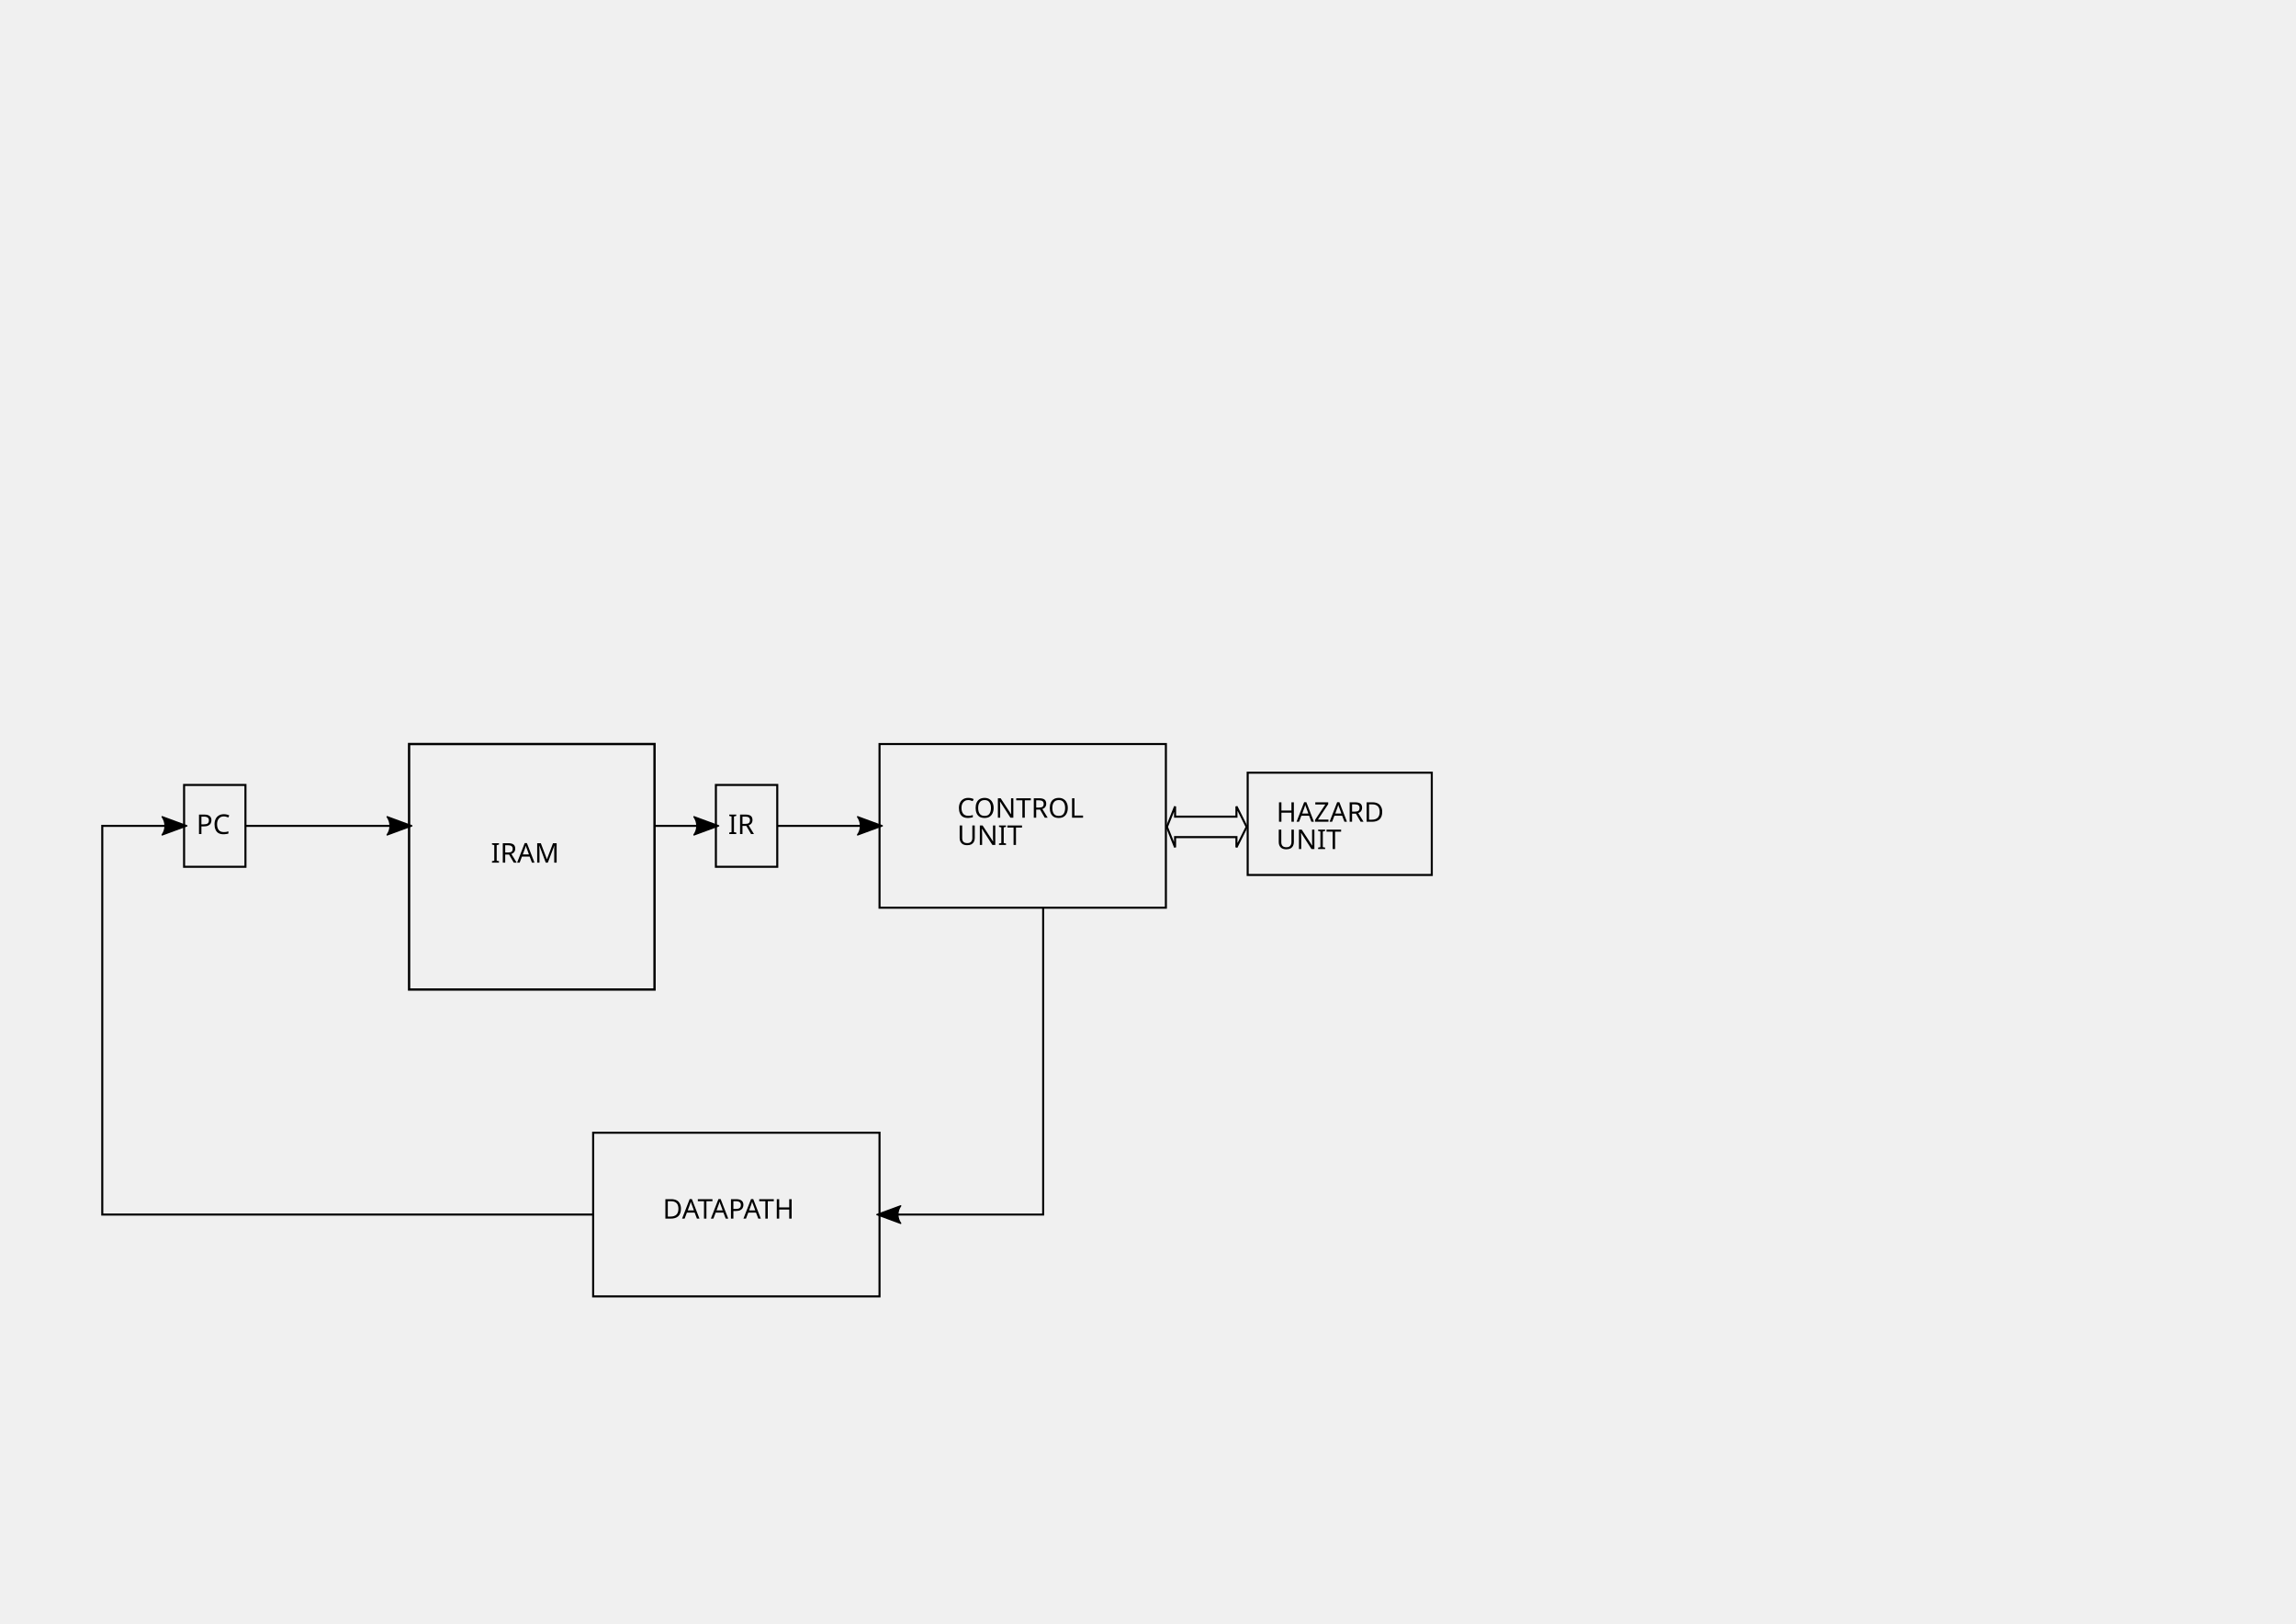
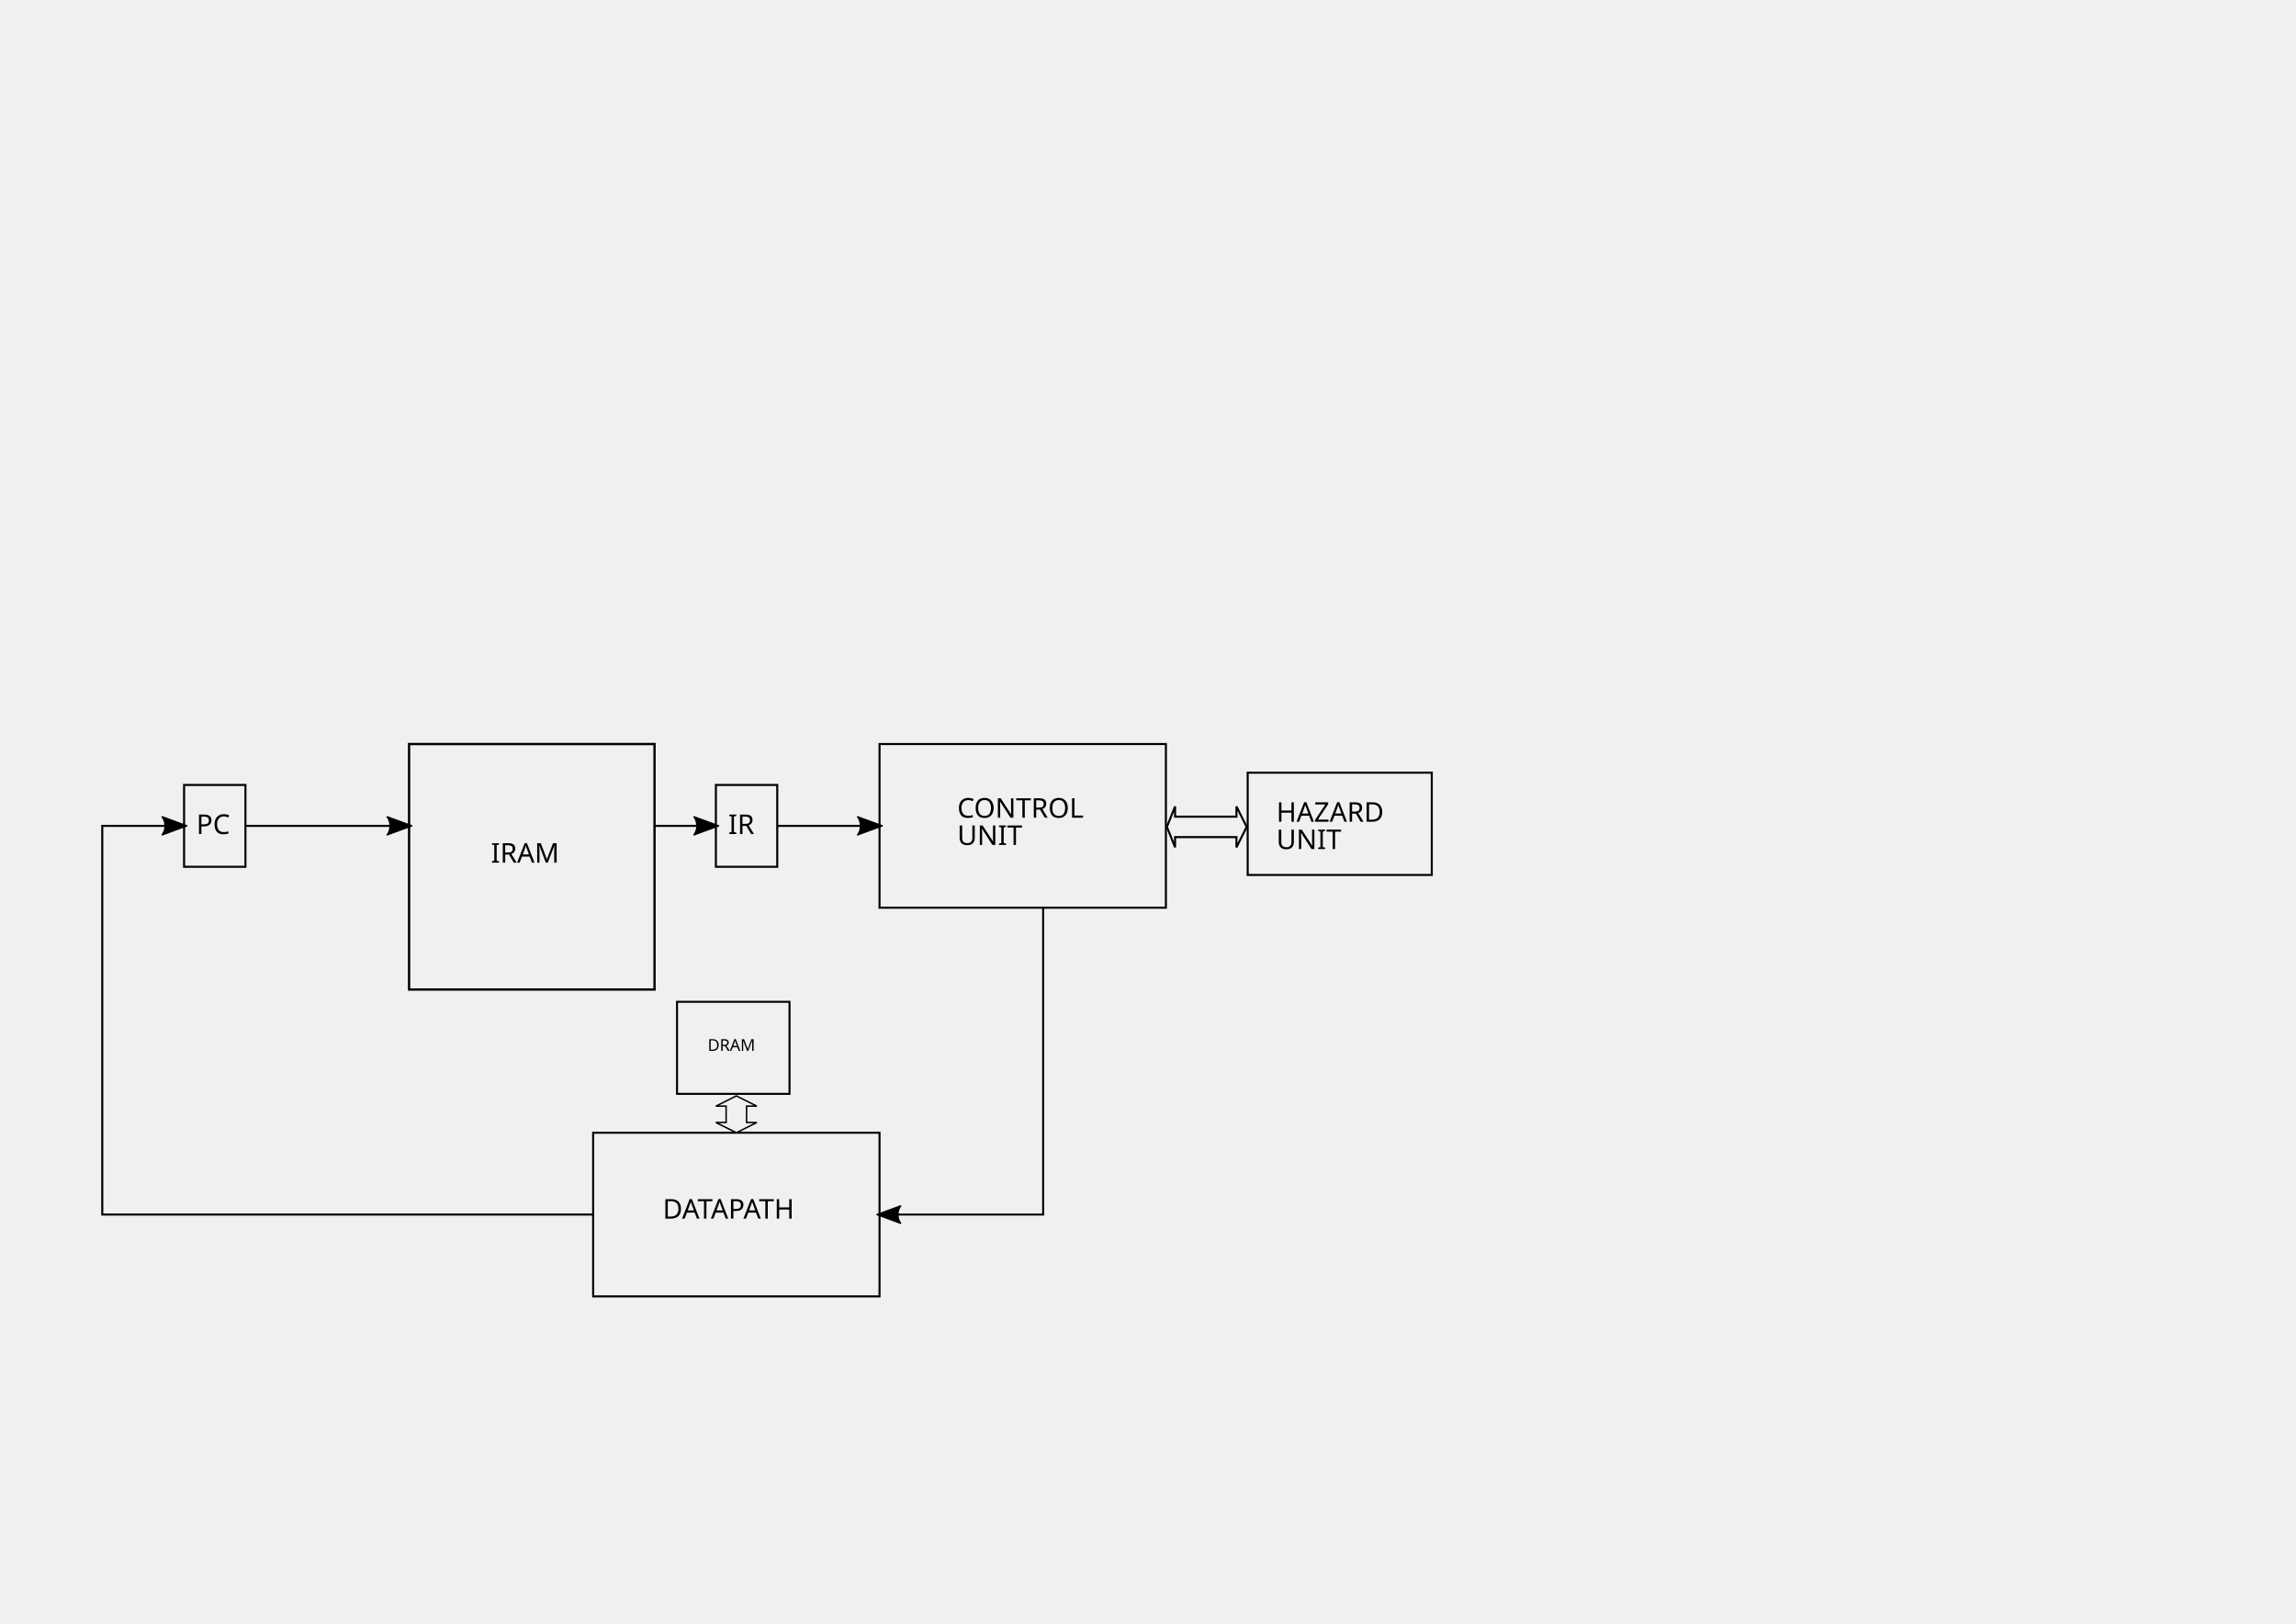
<svg xmlns="http://www.w3.org/2000/svg" width="297mm" height="210mm" viewBox="0 0 297 210" version="1.1" id="svg2036">
  <defs id="defs2030">
    <marker orient="auto" refY="0.0" refX="0.0" id="marker3986" style="overflow:visible;">
      <path id="path3984" style="fill-rule:evenodd;stroke-width:0.625;stroke-linejoin:round;stroke:#000000;stroke-opacity:1;fill:#000000;fill-opacity:1" d="M 8.719,4.034 L -2.207,0.016 L 8.719,-4.002 C 6.973,-1.63 6.983,1.616 8.719,4.034 z " transform="scale(1.1) rotate(180) translate(1,0)" />
    </marker>
    <marker orient="auto" refY="0.0" refX="0.0" id="Arrow2Mend" style="overflow:visible;">
      <path id="path2706" style="fill-rule:evenodd;stroke-width:0.625;stroke-linejoin:round;stroke:#000000;stroke-opacity:1;fill:#000000;fill-opacity:1" d="M 8.719,4.034 L -2.207,0.016 L 8.719,-4.002 C 6.973,-1.63 6.983,1.616 8.719,4.034 z " transform="scale(0.6) rotate(180) translate(0,0)" />
    </marker>
    <marker orient="auto" refY="0.0" refX="0.0" id="marker3773" style="overflow:visible;">
      <path id="path3771" style="fill-rule:evenodd;stroke-width:0.625;stroke-linejoin:round;stroke:#000000;stroke-opacity:1;fill:#000000;fill-opacity:1" d="M 8.719,4.034 L -2.207,0.016 L 8.719,-4.002 C 6.973,-1.63 6.983,1.616 8.719,4.034 z " transform="scale(1.1) rotate(180) translate(1,0)" />
    </marker>
    <marker style="overflow:visible;" id="marker3700" refX="0.0" refY="0.0" orient="auto">
      <path transform="scale(1.1) rotate(180) translate(1,0)" d="M 8.719,4.034 L -2.207,0.016 L 8.719,-4.002 C 6.973,-1.63 6.983,1.616 8.719,4.034 z " style="fill-rule:evenodd;stroke-width:0.625;stroke-linejoin:round;stroke:#000000;stroke-opacity:1;fill:#000000;fill-opacity:1" id="path3698" />
    </marker>
    <marker style="overflow:visible;" id="marker3572" refX="0.0" refY="0.0" orient="auto">
      <path transform="scale(1.1) rotate(180) translate(1,0)" d="M 8.719,4.034 L -2.207,0.016 L 8.719,-4.002 C 6.973,-1.63 6.983,1.616 8.719,4.034 z " style="fill-rule:evenodd;stroke-width:0.625;stroke-linejoin:round;stroke:#000000;stroke-opacity:1;fill:#000000;fill-opacity:1" id="path3570" />
    </marker>
    <marker orient="auto" refY="0.0" refX="0.0" id="Arrow2Lend" style="overflow:visible;">
      <path id="path2700" style="fill-rule:evenodd;stroke-width:0.625;stroke-linejoin:round;stroke:#000000;stroke-opacity:1;fill:#000000;fill-opacity:1" d="M 8.719,4.034 L -2.207,0.016 L 8.719,-4.002 C 6.973,-1.63 6.983,1.616 8.719,4.034 z " transform="scale(1.1) rotate(180) translate(1,0)" />
    </marker>
    <marker style="overflow:visible" id="DistanceStart" refX="0.0" refY="0.0" orient="auto">
      <g id="g2300" style="stroke:#000000;stroke-opacity:1;fill:#000000;fill-opacity:1">
        <path style="fill:#000000;stroke:#000000;stroke-width:1.15;stroke-linecap:square;stroke-opacity:1;fill-opacity:1" d="M 0,0 L 2,0" id="path2306" />
        <path style="fill:#000000;fill-rule:evenodd;stroke:#000000;stroke-opacity:1;fill-opacity:1" d="M 0,0 L 13,4 L 9,0 13,-4 L 0,0 z " id="path2302" />
        <path style="fill:#000000;stroke:#000000;stroke-width:1;stroke-linecap:square;stroke-opacity:1;fill-opacity:1" d="M 0,-4 L 0,40" id="path2304" />
      </g>
    </marker>
    <marker orient="auto" refY="0.0" refX="0.0" id="EmptyTriangleOutM" style="overflow:visible">
      <path id="path2842" d="M 5.77,0.0 L -2.88,5.0 L -2.88,-5.0 L 5.77,0.0 z " style="fill-rule:evenodd;fill:#ffffff;stroke:#000000;stroke-width:1pt;stroke-opacity:1" transform="scale(0.4) translate(-4.5,0)" />
    </marker>
    <marker orient="auto" refY="0.0" refX="0.0" id="EmptyTriangleInM" style="overflow:visible">
      <path id="path2833" d="M 5.77,0.0 L -2.88,5.0 L -2.88,-5.0 L 5.77,0.0 z " style="fill-rule:evenodd;fill:#ffffff;stroke:#000000;stroke-width:1pt;stroke-opacity:1" transform="scale(-0.4) translate(-4.5,0)" />
    </marker>
  </defs>
  <g id="layer1" transform="translate(0,-87)">
    <rect style="opacity:1;fill:none;fill-opacity:1;stroke:#000000;stroke-width:0.265;stroke-miterlimit:4;stroke-dasharray:none;stroke-dashoffset:0;stroke-opacity:1" id="rect2040" width="37.042" height="21.167" x="76.729" y="233.5" />
    <rect style="opacity:1;fill:none;fill-opacity:1;stroke:#000000;stroke-width:0.265;stroke-miterlimit:4;stroke-dasharray:none;stroke-dashoffset:0;stroke-opacity:1" id="rect2040-9" width="37.042" height="21.167" x="113.772" y="183.229" />
    <rect style="opacity:1;fill:none;fill-opacity:1;stroke:#000000;stroke-width:0.265;stroke-miterlimit:4;stroke-dasharray:none;stroke-dashoffset:0;stroke-opacity:1" id="rect2040-0" width="23.813" height="13.229" x="161.395" y="186.934" />
    <text xml:space="preserve" style="font-style:normal;font-variant:normal;font-weight:normal;font-stretch:normal;font-size:3.528px;line-height:1;font-family:sans-serif;-inkscape-font-specification:'sans-serif, Normal';font-variant-ligatures:normal;font-variant-caps:normal;font-variant-numeric:normal;font-feature-settings:normal;text-align:start;letter-spacing:0px;word-spacing:0px;writing-mode:lr-tb;text-anchor:start;fill:#000000;fill-opacity:1;stroke:none;stroke-width:0.265" x="85.725" y="244.612" id="text2608">
      <tspan id="tspan2606" x="85.725" y="244.612" style="stroke-width:0.265">DATAPATH</tspan>
    </text>
    <text xml:space="preserve" style="font-style:normal;font-variant:normal;font-weight:normal;font-stretch:normal;font-size:3.528px;line-height:1;font-family:sans-serif;-inkscape-font-specification:'sans-serif, Normal';font-variant-ligatures:normal;font-variant-caps:normal;font-variant-numeric:normal;font-feature-settings:normal;text-align:start;letter-spacing:0px;word-spacing:0px;writing-mode:lr-tb;text-anchor:start;fill:#000000;fill-opacity:1;stroke:none;stroke-width:0.265" x="123.826" y="192.754" id="text2612">
      <tspan id="tspan2610" x="123.826" y="192.754" style="stroke-width:0.265">CONTROL</tspan>
      <tspan x="123.826" y="196.282" style="stroke-width:0.265" id="tspan2614">UNIT</tspan>
    </text>
    <text xml:space="preserve" style="font-style:normal;font-variant:normal;font-weight:normal;font-stretch:normal;font-size:3.528px;line-height:1;font-family:sans-serif;-inkscape-font-specification:'sans-serif, Normal';font-variant-ligatures:normal;font-variant-caps:normal;font-variant-numeric:normal;font-feature-settings:normal;text-align:start;letter-spacing:0px;word-spacing:0px;writing-mode:lr-tb;text-anchor:start;fill:#000000;fill-opacity:1;stroke:none;stroke-width:0.265" x="165.1" y="193.284" id="text2618">
      <tspan id="tspan2616" x="165.1" y="193.284" style="stroke-width:0.265">HAZARD </tspan>
      <tspan x="165.1" y="196.812" style="stroke-width:0.265" id="tspan2620">UNIT</tspan>
    </text>
    <rect style="opacity:1;fill:none;fill-opacity:1;stroke:#000000;stroke-width:0.3;stroke-miterlimit:4;stroke-dasharray:none;stroke-dashoffset:0;stroke-opacity:1" id="rect2040-8" width="31.75" height="31.75" x="52.917" y="183.229" />
    <text xml:space="preserve" style="font-style:normal;font-variant:normal;font-weight:normal;font-stretch:normal;font-size:3.528px;line-height:1;font-family:sans-serif;-inkscape-font-specification:'sans-serif, Normal';font-variant-ligatures:normal;font-variant-caps:normal;font-variant-numeric:normal;font-feature-settings:normal;text-align:start;letter-spacing:0px;word-spacing:0px;writing-mode:lr-tb;text-anchor:start;fill:#000000;fill-opacity:1;stroke:none;stroke-width:0.265" x="63.5" y="198.574" id="text2645">
      <tspan id="tspan2643" x="63.5" y="198.574" style="stroke-width:0.265">IRAM</tspan>
    </text>
    <rect style="opacity:1;fill:none;fill-opacity:1;stroke:#000000;stroke-width:0.265;stroke-miterlimit:4;stroke-dasharray:none;stroke-dashoffset:0;stroke-opacity:1" id="rect2651" width="7.938" height="10.583" x="23.812" y="188.521" />
    <rect style="opacity:1;fill:none;fill-opacity:1;stroke:#000000;stroke-width:0.265;stroke-miterlimit:4;stroke-dasharray:none;stroke-dashoffset:0;stroke-opacity:1" id="rect2653" width="7.938" height="10.583" x="92.604" y="188.521" />
    <path style="fill:none;stroke:#000000;stroke-width:0.265px;stroke-linecap:butt;stroke-linejoin:miter;stroke-opacity:1;marker-end:url(#marker3700)" d="M 31.75,193.812 H 52.917" id="path2655" />
    <path style="fill:none;stroke:#000000;stroke-width:0.265px;stroke-linecap:butt;stroke-linejoin:miter;stroke-opacity:1;marker-end:url(#marker3773)" d="m 84.667,193.812 h 7.938" id="path2657" />
    <path style="fill:none;stroke:#000000;stroke-width:0.265px;stroke-linecap:butt;stroke-linejoin:miter;stroke-opacity:1;marker-end:url(#marker3986)" d="m 100.542,193.812 h 13.229" id="path2659" />
    <text xml:space="preserve" style="font-style:normal;font-variant:normal;font-weight:normal;font-stretch:normal;font-size:3.528px;line-height:1;font-family:sans-serif;-inkscape-font-specification:'sans-serif, Normal';font-variant-ligatures:normal;font-variant-caps:normal;font-variant-numeric:normal;font-feature-settings:normal;text-align:start;letter-spacing:0px;word-spacing:0px;writing-mode:lr-tb;text-anchor:start;fill:#000000;fill-opacity:1;stroke:none;stroke-width:0.265" x="25.4" y="194.871" id="text2671">
      <tspan id="tspan2669" x="25.4" y="194.871" style="stroke-width:0.265">PC</tspan>
    </text>
    <text xml:space="preserve" style="font-style:normal;font-variant:normal;font-weight:normal;font-stretch:normal;font-size:3.528px;line-height:1;font-family:sans-serif;-inkscape-font-specification:'sans-serif, Normal';font-variant-ligatures:normal;font-variant-caps:normal;font-variant-numeric:normal;font-feature-settings:normal;text-align:start;letter-spacing:0px;word-spacing:0px;writing-mode:lr-tb;text-anchor:start;fill:#000000;fill-opacity:1;stroke:none;stroke-width:0.265" x="94.192" y="194.871" id="text2675">
      <tspan id="tspan2673" x="94.192" y="194.871" style="stroke-width:0.265">IR</tspan>
    </text>
    <path style="fill:none;stroke:#000000;stroke-width:0.265px;stroke-linecap:butt;stroke-linejoin:miter;stroke-opacity:1" d="m 159.941,196.591 1.323,-2.646 -1.323,-2.646 v 1.323 h -7.938 v -1.323 l -1.058,2.646 1.058,2.646 v -1.323 h 7.938 z" id="path3511" />
    <path style="fill:none;stroke:#000000;stroke-width:0.256px;stroke-linecap:butt;stroke-linejoin:miter;stroke-opacity:1;marker-end:url(#marker3572)" d="m 134.938,204.396 v 39.688 h -21.167" id="path3513" />
    <path style="fill:none;stroke:#000000;stroke-width:0.265px;stroke-linecap:butt;stroke-linejoin:miter;stroke-opacity:1;marker-end:url(#Arrow2Lend)" d="M 76.729,244.083 H 13.229 V 193.812 H 23.812" id="path3515" />
+     <path style="fill:none;stroke:#000000;stroke-width:0.189px;stroke-linecap:butt;stroke-linejoin:miter;stroke-opacity:1" d="m 97.896,230.06 -2.646,-1.323 -2.646,1.323 h 1.323 v 2.117 h -1.323 l 2.646,1.323 2.646,-1.323 h -1.323 v -2.117 z" id="path3511-2" />
+     <rect style="opacity:1;fill:#de8787;fill-opacity:0;stroke:#000000;stroke-width:0.26;stroke-miterlimit:4;stroke-dasharray:none;stroke-opacity:1" id="rect70" width="14.552" height="11.906" x="87.577" y="216.567" />
+     <text xml:space="preserve" style="font-style:normal;font-variant:normal;font-weight:normal;font-stretch:normal;font-size:2.117px;line-height:1;font-family:sans-serif;-inkscape-font-specification:'sans-serif, Normal';font-variant-ligatures:normal;font-variant-caps:normal;font-variant-numeric:normal;font-feature-settings:normal;text-align:start;letter-spacing:0px;word-spacing:0px;writing-mode:lr-tb;text-anchor:start;fill:#000000;fill-opacity:1;stroke:none;stroke-width:0.265" x="91.546" y="222.917" id="text74">
+       <tspan id="tspan72" x="91.546" y="222.917" style="stroke-width:0.265">DRAM</tspan>
+     </text>
  </g>
</svg>
